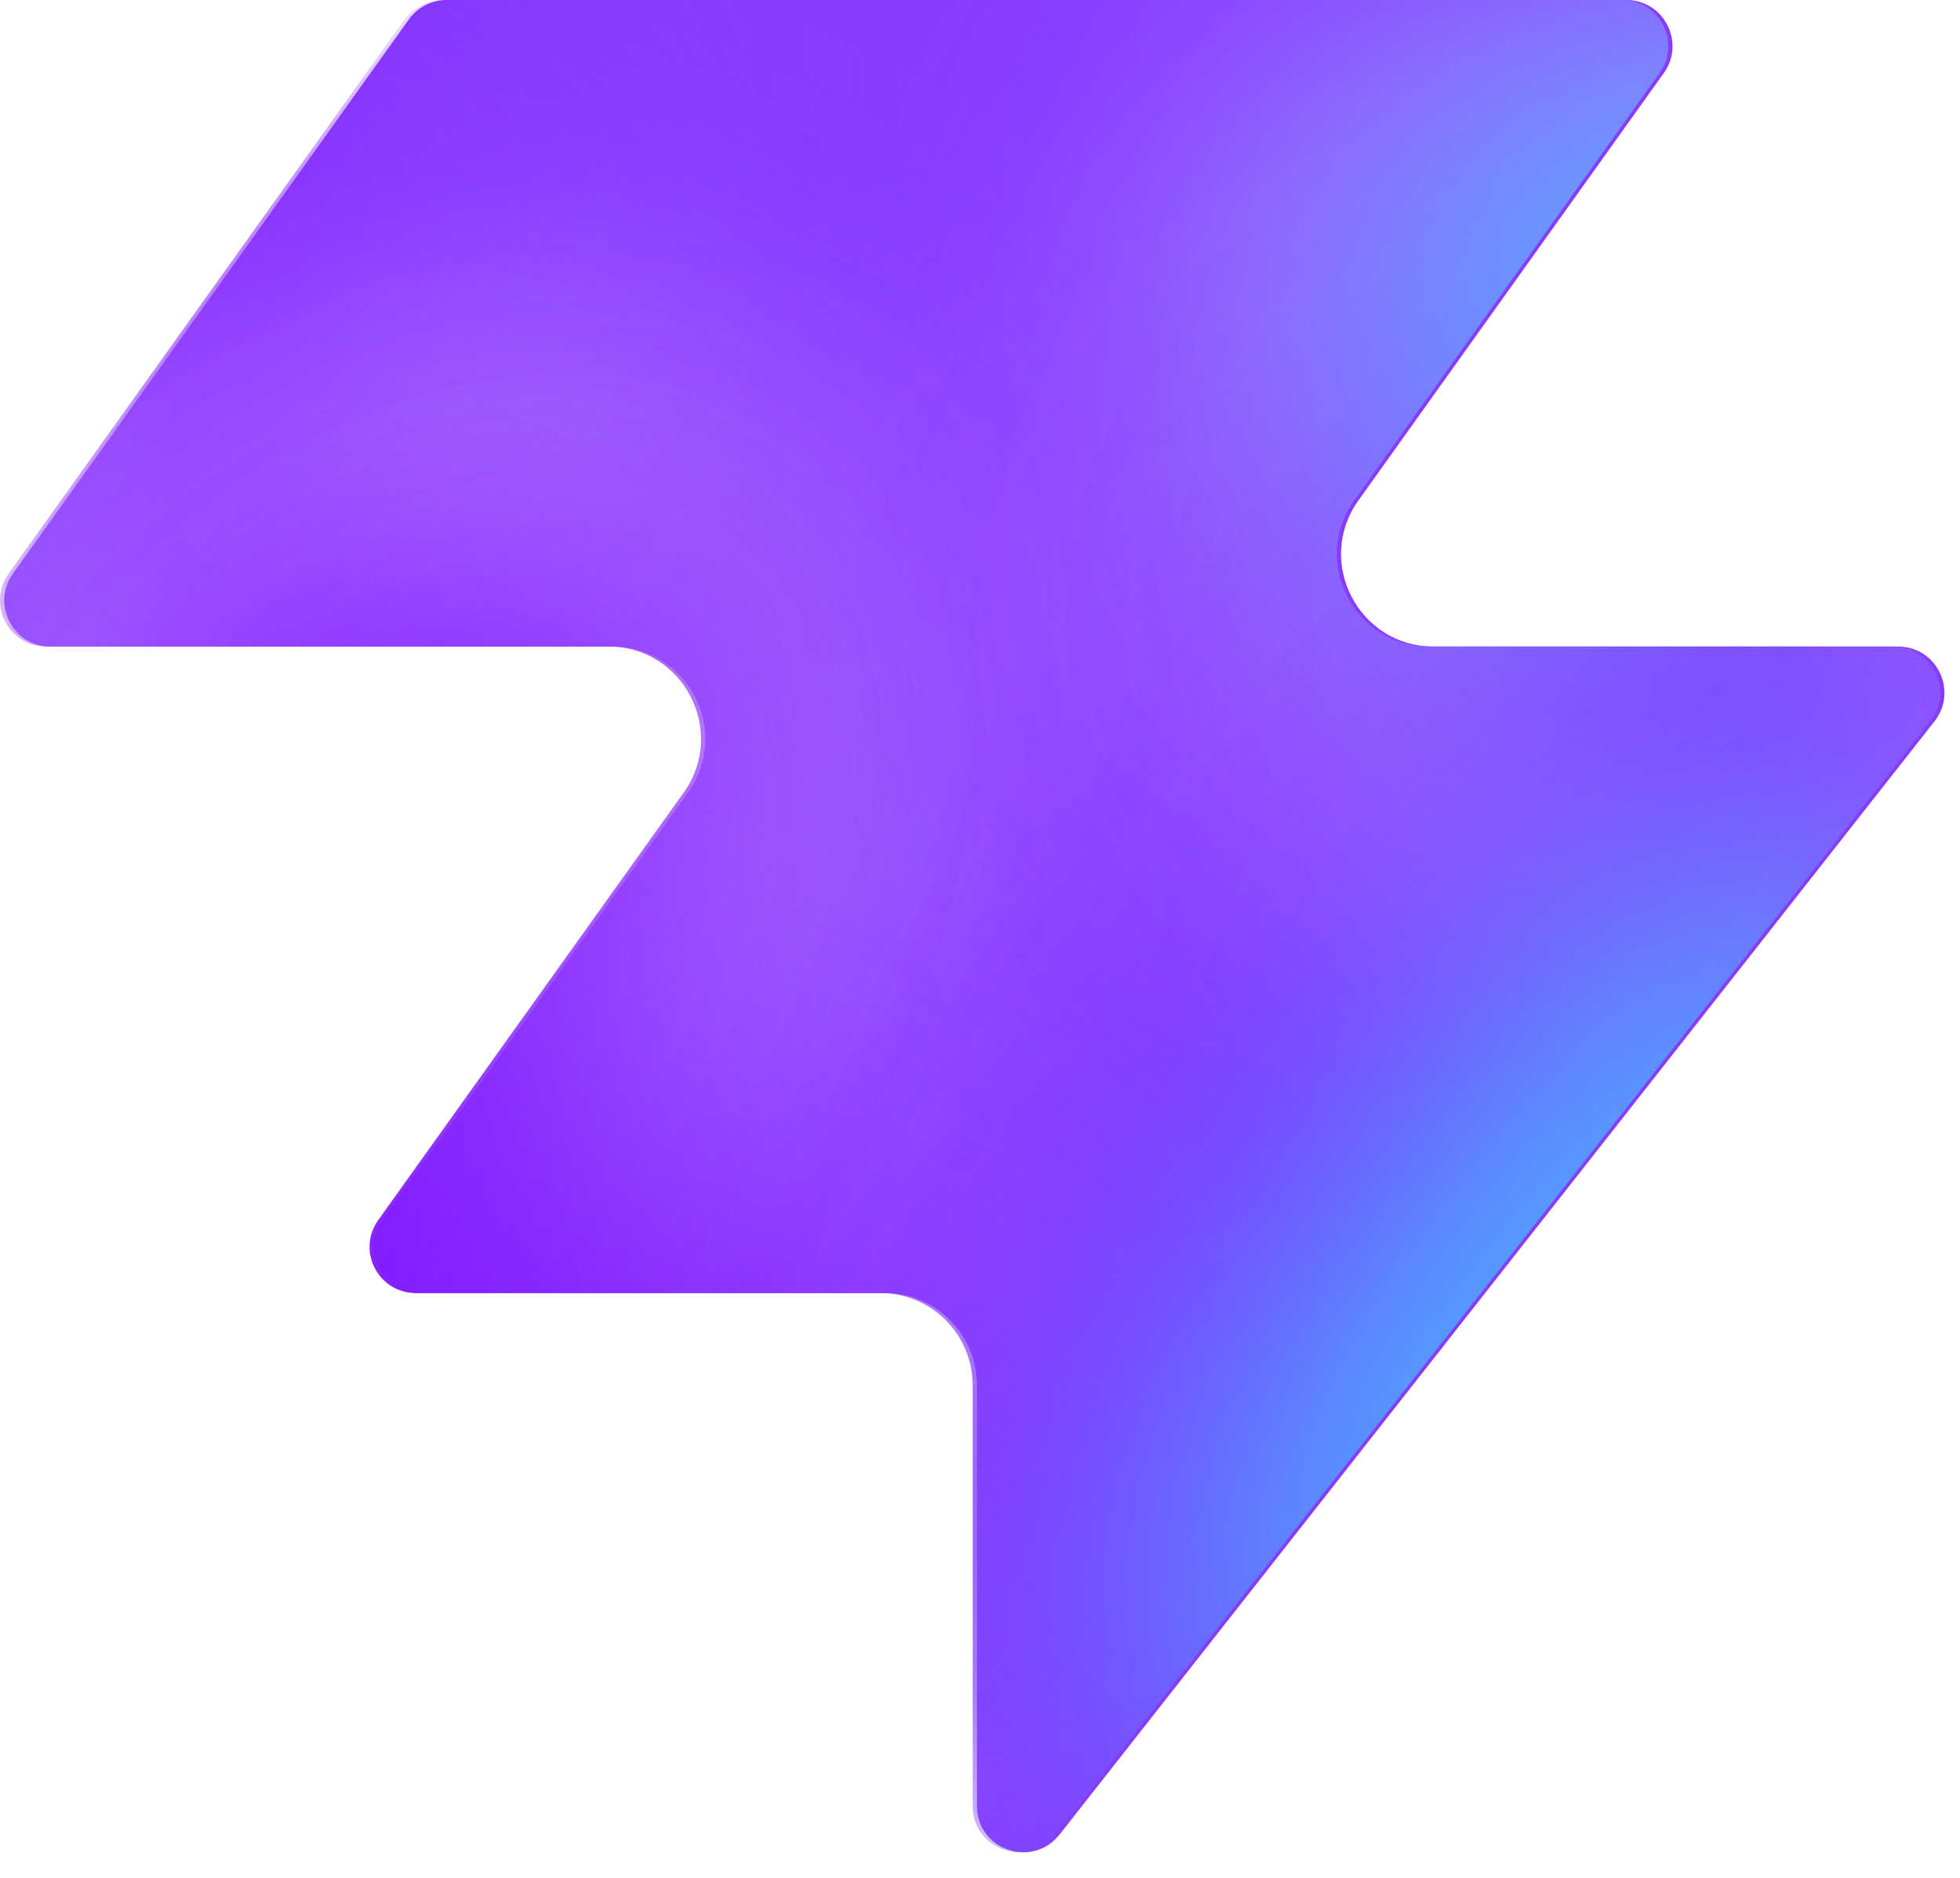
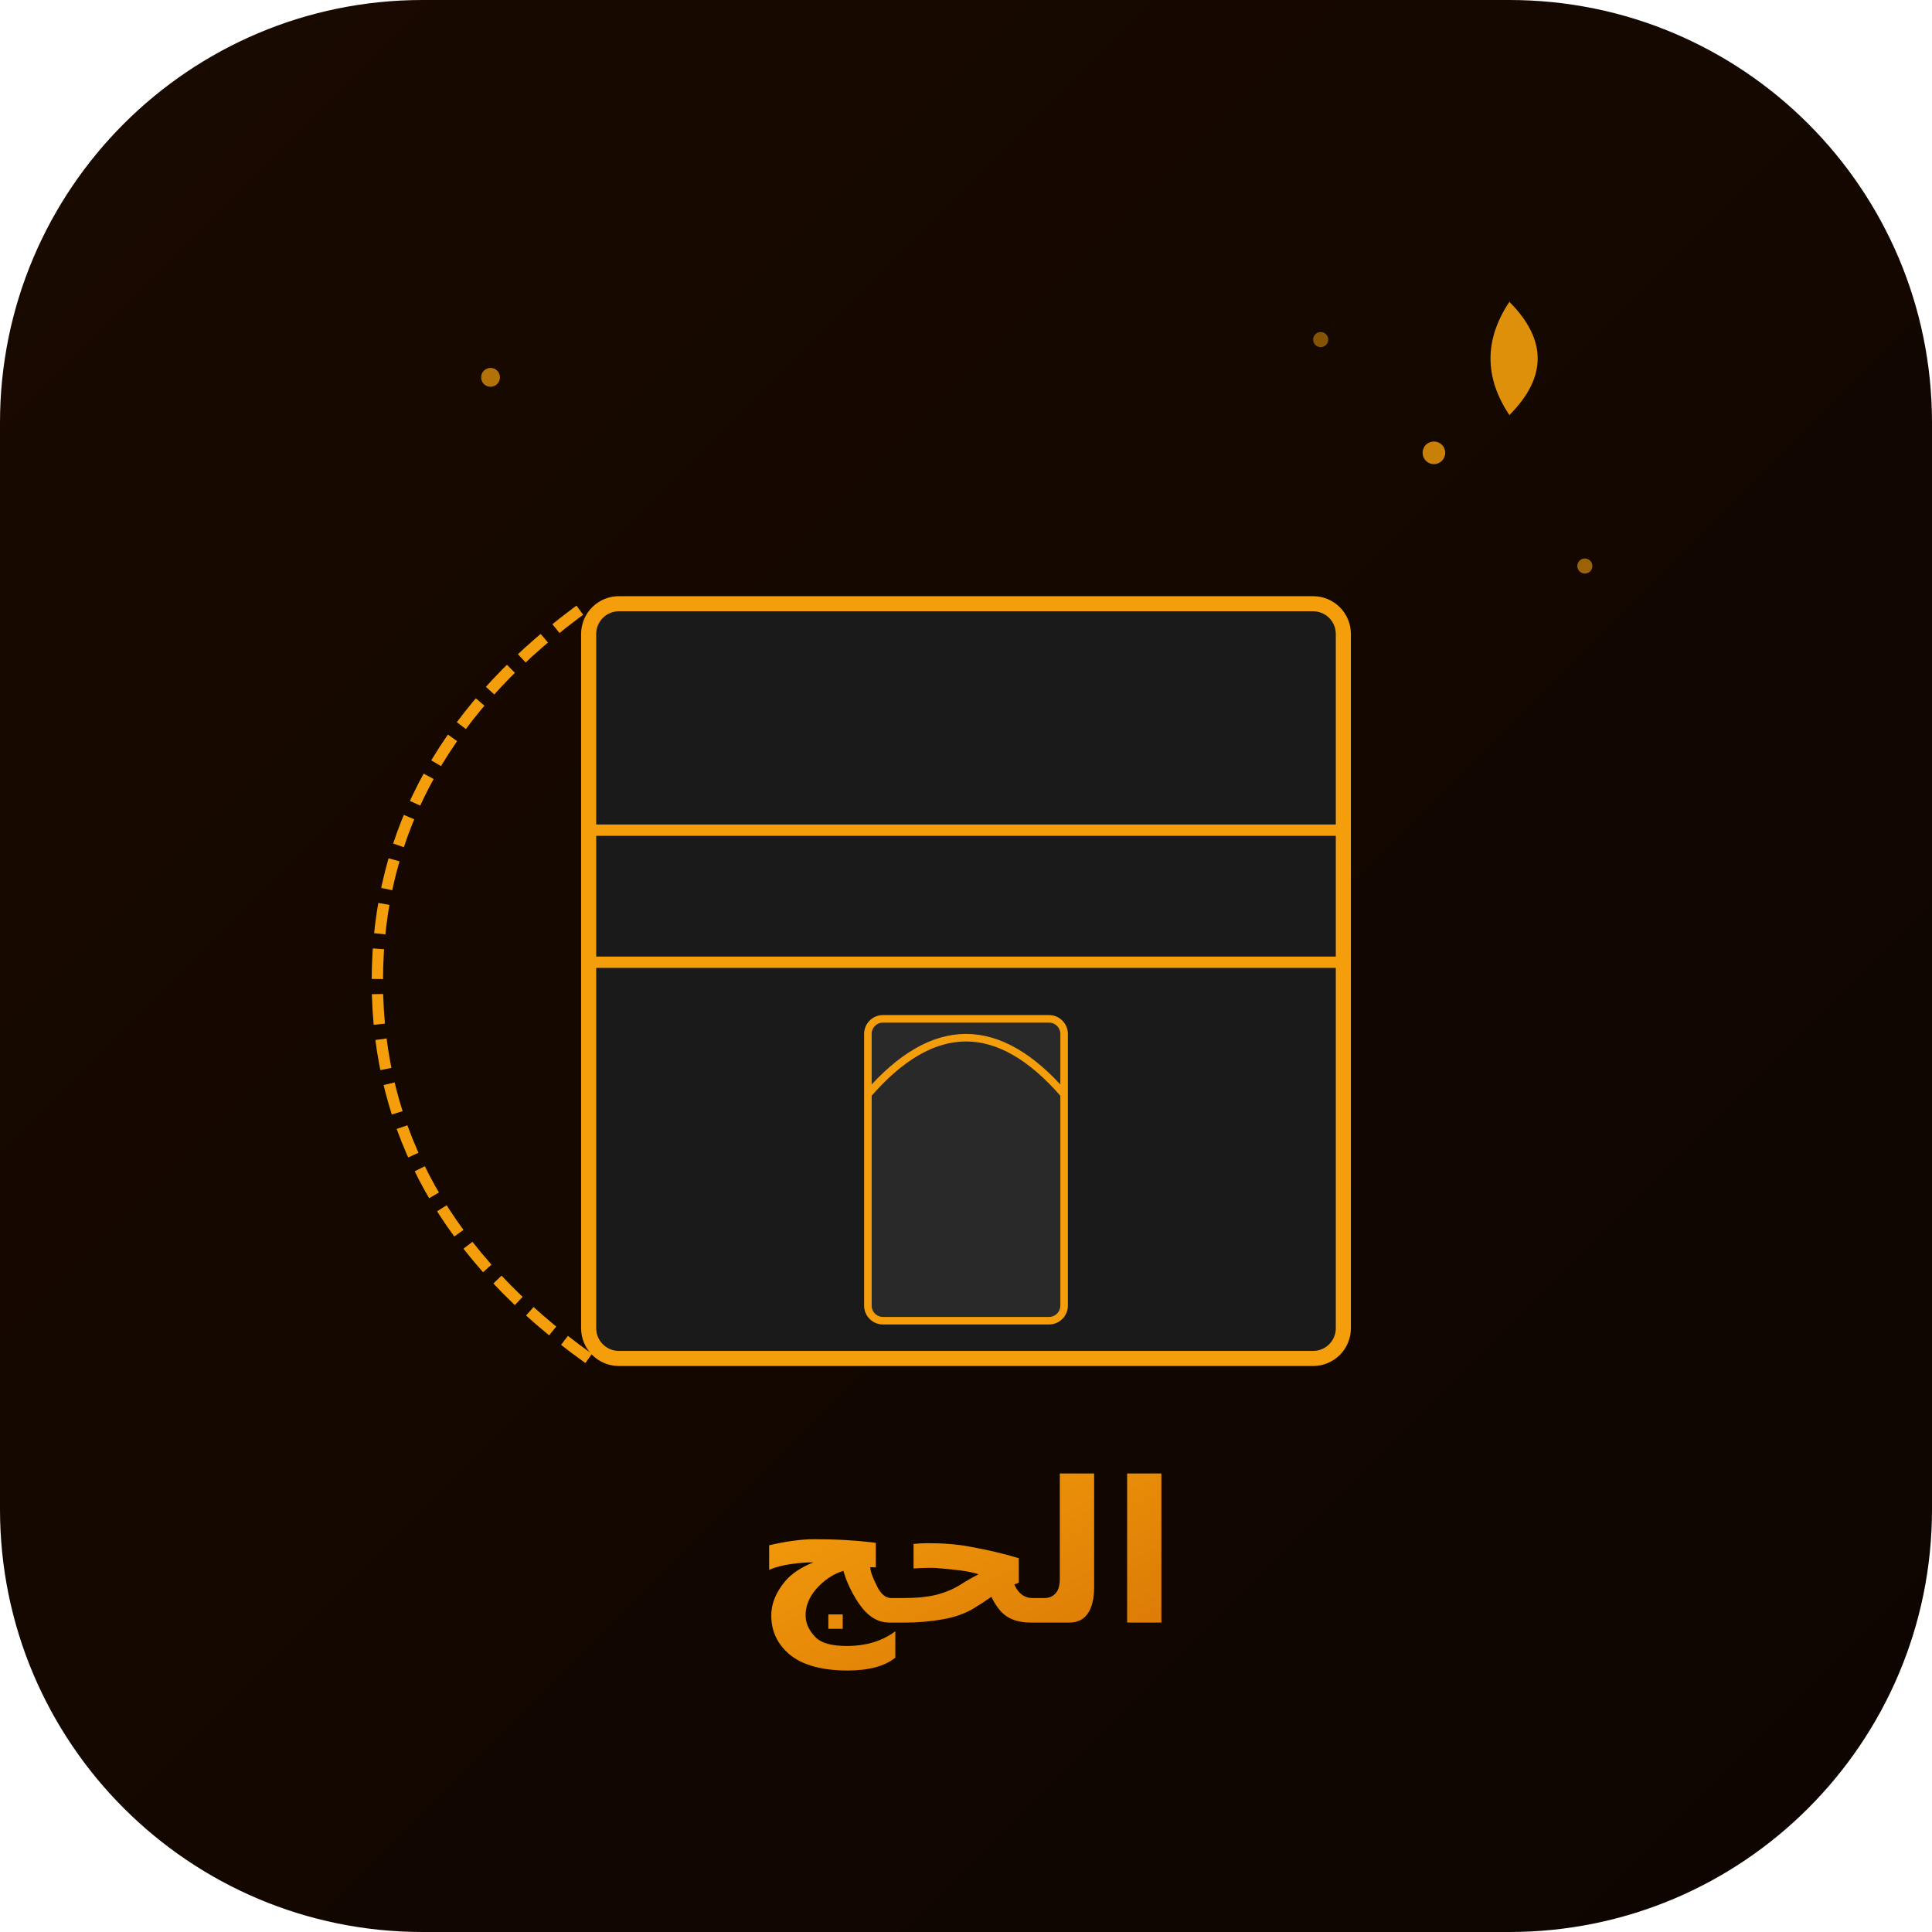
- <svg xmlns="http://www.w3.org/2000/svg" width="48" height="46" fill="none" viewBox="0 0 48 46">
-   <path fill="#863bff" d="M25.946 44.938c-.664.845-2.021.375-2.021-.698V33.937a2.26 2.26 0 0 0-2.262-2.262H10.287c-.92 0-1.456-1.04-.92-1.788l7.48-10.471c1.07-1.497 0-3.578-1.842-3.578H1.237c-.92 0-1.456-1.04-.92-1.788L10.013.474c.214-.297.556-.474.92-.474h28.894c.92 0 1.456 1.04.92 1.788l-7.48 10.471c-1.07 1.498 0 3.579 1.842 3.579h11.377c.943 0 1.473 1.088.89 1.83L25.947 44.94z" style="fill:#863bff;fill:color(display-p3 .525 .23 1);fill-opacity:1" />
-   <mask id="a" width="48" height="46" x="0" y="0" maskUnits="userSpaceOnUse" style="mask-type:alpha">
-     <path fill="#000" d="M25.842 44.938c-.664.844-2.021.375-2.021-.698V33.937a2.26 2.26 0 0 0-2.262-2.262H10.183c-.92 0-1.456-1.04-.92-1.788l7.48-10.471c1.07-1.498 0-3.579-1.842-3.579H1.133c-.92 0-1.456-1.04-.92-1.787L9.91.473c.214-.297.556-.474.92-.474h28.894c.92 0 1.456 1.04.92 1.788l-7.48 10.471c-1.07 1.498 0 3.578 1.842 3.578h11.377c.943 0 1.473 1.088.89 1.832L25.843 44.94z" style="fill:#000;fill-opacity:1" />
-   </mask>
-   <g mask="url(#a)">
-     <g filter="url(#b)">
-       <ellipse cx="5.508" cy="14.704" fill="#ede6ff" rx="5.508" ry="14.704" style="fill:#ede6ff;fill:color(display-p3 .927 .903 1);fill-opacity:1" transform="matrix(.00324 1 1 -.00324 -4.47 31.516)" />
-     </g>
-     <g filter="url(#c)">
-       <ellipse cx="10.399" cy="29.851" fill="#ede6ff" rx="10.399" ry="29.851" style="fill:#ede6ff;fill:color(display-p3 .927 .903 1);fill-opacity:1" transform="matrix(.00324 1 1 -.00324 -39.328 7.883)" />
-     </g>
-     <g filter="url(#d)">
-       <ellipse cx="5.508" cy="30.487" fill="#7e14ff" rx="5.508" ry="30.487" style="fill:#7e14ff;fill:color(display-p3 .492 .077 1);fill-opacity:1" transform="rotate(89.814 -25.913 -14.639)scale(1 -1)" />
-     </g>
-     <g filter="url(#e)">
-       <ellipse cx="5.508" cy="30.599" fill="#7e14ff" rx="5.508" ry="30.599" style="fill:#7e14ff;fill:color(display-p3 .492 .077 1);fill-opacity:1" transform="rotate(89.814 -32.644 -3.334)scale(1 -1)" />
-     </g>
-     <g filter="url(#f)">
-       <ellipse cx="5.508" cy="30.599" fill="#7e14ff" rx="5.508" ry="30.599" style="fill:#7e14ff;fill:color(display-p3 .492 .077 1);fill-opacity:1" transform="matrix(.00324 1 1 -.00324 -34.34 30.47)" />
-     </g>
-     <g filter="url(#g)">
-       <ellipse cx="14.072" cy="22.078" fill="#ede6ff" rx="14.072" ry="22.078" style="fill:#ede6ff;fill:color(display-p3 .927 .903 1);fill-opacity:1" transform="rotate(93.35 24.506 48.493)scale(-1 1)" />
-     </g>
-     <g filter="url(#h)">
-       <ellipse cx="3.47" cy="21.501" fill="#7e14ff" rx="3.47" ry="21.501" style="fill:#7e14ff;fill:color(display-p3 .492 .077 1);fill-opacity:1" transform="rotate(89.009 28.708 47.59)scale(-1 1)" />
-     </g>
-     <g filter="url(#i)">
-       <ellipse cx="3.47" cy="21.501" fill="#7e14ff" rx="3.47" ry="21.501" style="fill:#7e14ff;fill:color(display-p3 .492 .077 1);fill-opacity:1" transform="rotate(89.009 28.708 47.59)scale(-1 1)" />
-     </g>
-     <g filter="url(#j)">
-       <ellipse cx=".387" cy="8.972" fill="#7e14ff" rx="4.407" ry="29.108" style="fill:#7e14ff;fill:color(display-p3 .492 .077 1);fill-opacity:1" transform="rotate(39.51 .387 8.972)" />
-     </g>
-     <g filter="url(#k)">
-       <ellipse cx="47.523" cy="-6.092" fill="#7e14ff" rx="4.407" ry="29.108" style="fill:#7e14ff;fill:color(display-p3 .492 .077 1);fill-opacity:1" transform="rotate(37.892 47.523 -6.092)" />
-     </g>
-     <g filter="url(#l)">
-       <ellipse cx="41.412" cy="6.333" fill="#47bfff" rx="5.971" ry="9.665" style="fill:#47bfff;fill:color(display-p3 .28 .748 1);fill-opacity:1" transform="rotate(37.892 41.412 6.333)" />
-     </g>
-     <g filter="url(#m)">
-       <ellipse cx="-1.879" cy="38.332" fill="#7e14ff" rx="4.407" ry="29.108" style="fill:#7e14ff;fill:color(display-p3 .492 .077 1);fill-opacity:1" transform="rotate(37.892 -1.88 38.332)" />
-     </g>
-     <g filter="url(#n)">
-       <ellipse cx="-1.879" cy="38.332" fill="#7e14ff" rx="4.407" ry="29.108" style="fill:#7e14ff;fill:color(display-p3 .492 .077 1);fill-opacity:1" transform="rotate(37.892 -1.88 38.332)" />
-     </g>
-     <g filter="url(#o)">
-       <ellipse cx="35.651" cy="29.907" fill="#7e14ff" rx="4.407" ry="29.108" style="fill:#7e14ff;fill:color(display-p3 .492 .077 1);fill-opacity:1" transform="rotate(37.892 35.651 29.907)" />
-     </g>
-     <g filter="url(#p)">
-       <ellipse cx="38.418" cy="32.4" fill="#47bfff" rx="5.971" ry="15.297" style="fill:#47bfff;fill:color(display-p3 .28 .748 1);fill-opacity:1" transform="rotate(37.892 38.418 32.4)" />
-     </g>
-   </g>
+ <svg xmlns="http://www.w3.org/2000/svg" viewBox="0 0 512 512">
  <defs>
-     <filter id="b" width="60.045" height="41.654" x="-19.77" y="16.149" color-interpolation-filters="sRGB" filterUnits="userSpaceOnUse">
-       <feFlood flood-opacity="0" result="BackgroundImageFix" />
-       <feBlend in="SourceGraphic" in2="BackgroundImageFix" result="shape" />
-       <feGaussianBlur result="effect1_foregroundBlur_2002_17158" stdDeviation="7.659" />
-     </filter>
-     <filter id="c" width="90.34" height="51.437" x="-54.613" y="-7.533" color-interpolation-filters="sRGB" filterUnits="userSpaceOnUse">
-       <feFlood flood-opacity="0" result="BackgroundImageFix" />
-       <feBlend in="SourceGraphic" in2="BackgroundImageFix" result="shape" />
-       <feGaussianBlur result="effect1_foregroundBlur_2002_17158" stdDeviation="7.659" />
-     </filter>
-     <filter id="d" width="79.355" height="29.4" x="-49.64" y="2.03" color-interpolation-filters="sRGB" filterUnits="userSpaceOnUse">
-       <feFlood flood-opacity="0" result="BackgroundImageFix" />
-       <feBlend in="SourceGraphic" in2="BackgroundImageFix" result="shape" />
-       <feGaussianBlur result="effect1_foregroundBlur_2002_17158" stdDeviation="4.596" />
-     </filter>
-     <filter id="e" width="79.579" height="29.4" x="-45.045" y="20.029" color-interpolation-filters="sRGB" filterUnits="userSpaceOnUse">
-       <feFlood flood-opacity="0" result="BackgroundImageFix" />
-       <feBlend in="SourceGraphic" in2="BackgroundImageFix" result="shape" />
-       <feGaussianBlur result="effect1_foregroundBlur_2002_17158" stdDeviation="4.596" />
-     </filter>
-     <filter id="f" width="79.579" height="29.4" x="-43.513" y="21.178" color-interpolation-filters="sRGB" filterUnits="userSpaceOnUse">
-       <feFlood flood-opacity="0" result="BackgroundImageFix" />
-       <feBlend in="SourceGraphic" in2="BackgroundImageFix" result="shape" />
-       <feGaussianBlur result="effect1_foregroundBlur_2002_17158" stdDeviation="4.596" />
-     </filter>
-     <filter id="g" width="74.749" height="58.852" x="15.756" y="-17.901" color-interpolation-filters="sRGB" filterUnits="userSpaceOnUse">
-       <feFlood flood-opacity="0" result="BackgroundImageFix" />
-       <feBlend in="SourceGraphic" in2="BackgroundImageFix" result="shape" />
-       <feGaussianBlur result="effect1_foregroundBlur_2002_17158" stdDeviation="7.659" />
-     </filter>
-     <filter id="h" width="61.377" height="25.362" x="23.548" y="2.284" color-interpolation-filters="sRGB" filterUnits="userSpaceOnUse">
-       <feFlood flood-opacity="0" result="BackgroundImageFix" />
-       <feBlend in="SourceGraphic" in2="BackgroundImageFix" result="shape" />
-       <feGaussianBlur result="effect1_foregroundBlur_2002_17158" stdDeviation="4.596" />
-     </filter>
-     <filter id="i" width="61.377" height="25.362" x="23.548" y="2.284" color-interpolation-filters="sRGB" filterUnits="userSpaceOnUse">
-       <feFlood flood-opacity="0" result="BackgroundImageFix" />
-       <feBlend in="SourceGraphic" in2="BackgroundImageFix" result="shape" />
-       <feGaussianBlur result="effect1_foregroundBlur_2002_17158" stdDeviation="4.596" />
-     </filter>
-     <filter id="j" width="56.045" height="63.649" x="-27.636" y="-22.853" color-interpolation-filters="sRGB" filterUnits="userSpaceOnUse">
-       <feFlood flood-opacity="0" result="BackgroundImageFix" />
-       <feBlend in="SourceGraphic" in2="BackgroundImageFix" result="shape" />
-       <feGaussianBlur result="effect1_foregroundBlur_2002_17158" stdDeviation="4.596" />
-     </filter>
-     <filter id="k" width="54.814" height="64.646" x="20.116" y="-38.415" color-interpolation-filters="sRGB" filterUnits="userSpaceOnUse">
-       <feFlood flood-opacity="0" result="BackgroundImageFix" />
-       <feBlend in="SourceGraphic" in2="BackgroundImageFix" result="shape" />
-       <feGaussianBlur result="effect1_foregroundBlur_2002_17158" stdDeviation="4.596" />
-     </filter>
-     <filter id="l" width="33.541" height="35.313" x="24.641" y="-11.323" color-interpolation-filters="sRGB" filterUnits="userSpaceOnUse">
-       <feFlood flood-opacity="0" result="BackgroundImageFix" />
-       <feBlend in="SourceGraphic" in2="BackgroundImageFix" result="shape" />
-       <feGaussianBlur result="effect1_foregroundBlur_2002_17158" stdDeviation="4.596" />
-     </filter>
-     <filter id="m" width="54.814" height="64.646" x="-29.286" y="6.009" color-interpolation-filters="sRGB" filterUnits="userSpaceOnUse">
-       <feFlood flood-opacity="0" result="BackgroundImageFix" />
-       <feBlend in="SourceGraphic" in2="BackgroundImageFix" result="shape" />
-       <feGaussianBlur result="effect1_foregroundBlur_2002_17158" stdDeviation="4.596" />
-     </filter>
-     <filter id="n" width="54.814" height="64.646" x="-29.286" y="6.009" color-interpolation-filters="sRGB" filterUnits="userSpaceOnUse">
-       <feFlood flood-opacity="0" result="BackgroundImageFix" />
-       <feBlend in="SourceGraphic" in2="BackgroundImageFix" result="shape" />
-       <feGaussianBlur result="effect1_foregroundBlur_2002_17158" stdDeviation="4.596" />
-     </filter>
-     <filter id="o" width="54.814" height="64.646" x="8.244" y="-2.416" color-interpolation-filters="sRGB" filterUnits="userSpaceOnUse">
-       <feFlood flood-opacity="0" result="BackgroundImageFix" />
-       <feBlend in="SourceGraphic" in2="BackgroundImageFix" result="shape" />
-       <feGaussianBlur result="effect1_foregroundBlur_2002_17158" stdDeviation="4.596" />
-     </filter>
-     <filter id="p" width="39.409" height="43.623" x="18.713" y="10.588" color-interpolation-filters="sRGB" filterUnits="userSpaceOnUse">
-       <feFlood flood-opacity="0" result="BackgroundImageFix" />
-       <feBlend in="SourceGraphic" in2="BackgroundImageFix" result="shape" />
-       <feGaussianBlur result="effect1_foregroundBlur_2002_17158" stdDeviation="4.596" />
-     </filter>
+     <linearGradient id="bg" x1="0%" y1="0%" x2="100%" y2="100%">
+       <stop offset="0%" style="stop-color:#1a0a00" />
+       <stop offset="100%" style="stop-color:#0d0500" />
+     </linearGradient>
+     <linearGradient id="gold" x1="0%" y1="0%" x2="100%" y2="100%">
+       <stop offset="0%" style="stop-color:#f59e0b" />
+       <stop offset="100%" style="stop-color:#d97706" />
+     </linearGradient>
  </defs>
+   <rect width="512" height="512" rx="112" ry="112" fill="url(#bg)" />
+   <rect x="156" y="160" width="200" height="200" rx="8" fill="#1a1a1a" stroke="#f59e0b" stroke-width="4" />
+   <rect x="156" y="220" width="200" height="35" fill="none" stroke="#f59e0b" stroke-width="3" />
+   <rect x="230" y="270" width="52" height="80" rx="4" fill="#292929" stroke="#f59e0b" stroke-width="2" />
+   <path d="M230 290 Q256 260 282 290" fill="none" stroke="#f59e0b" stroke-width="2" />
+   <path d="M156 360 Q100 320 100 260 Q100 200 156 160" fill="none" stroke="#f59e0b" stroke-width="3" stroke-dasharray="8,4" />
+   <circle cx="380" cy="120" r="3" fill="#f59e0b" opacity="0.8" />
+   <circle cx="420" cy="150" r="2" fill="#f59e0b" opacity="0.6" />
+   <circle cx="130" cy="100" r="2.5" fill="#f59e0b" opacity="0.7" />
+   <circle cx="350" cy="90" r="2" fill="#f59e0b" opacity="0.5" />
+   <path d="M400 80 Q415 95 400 110 Q390 95 400 80" fill="#f59e0b" opacity="0.9" />
+   <text x="256" y="430" text-anchor="middle" font-family="'IBM Plex Sans Arabic', Arial, sans-serif" font-size="52" font-weight="700" fill="url(#gold)">الحج</text>
</svg>
